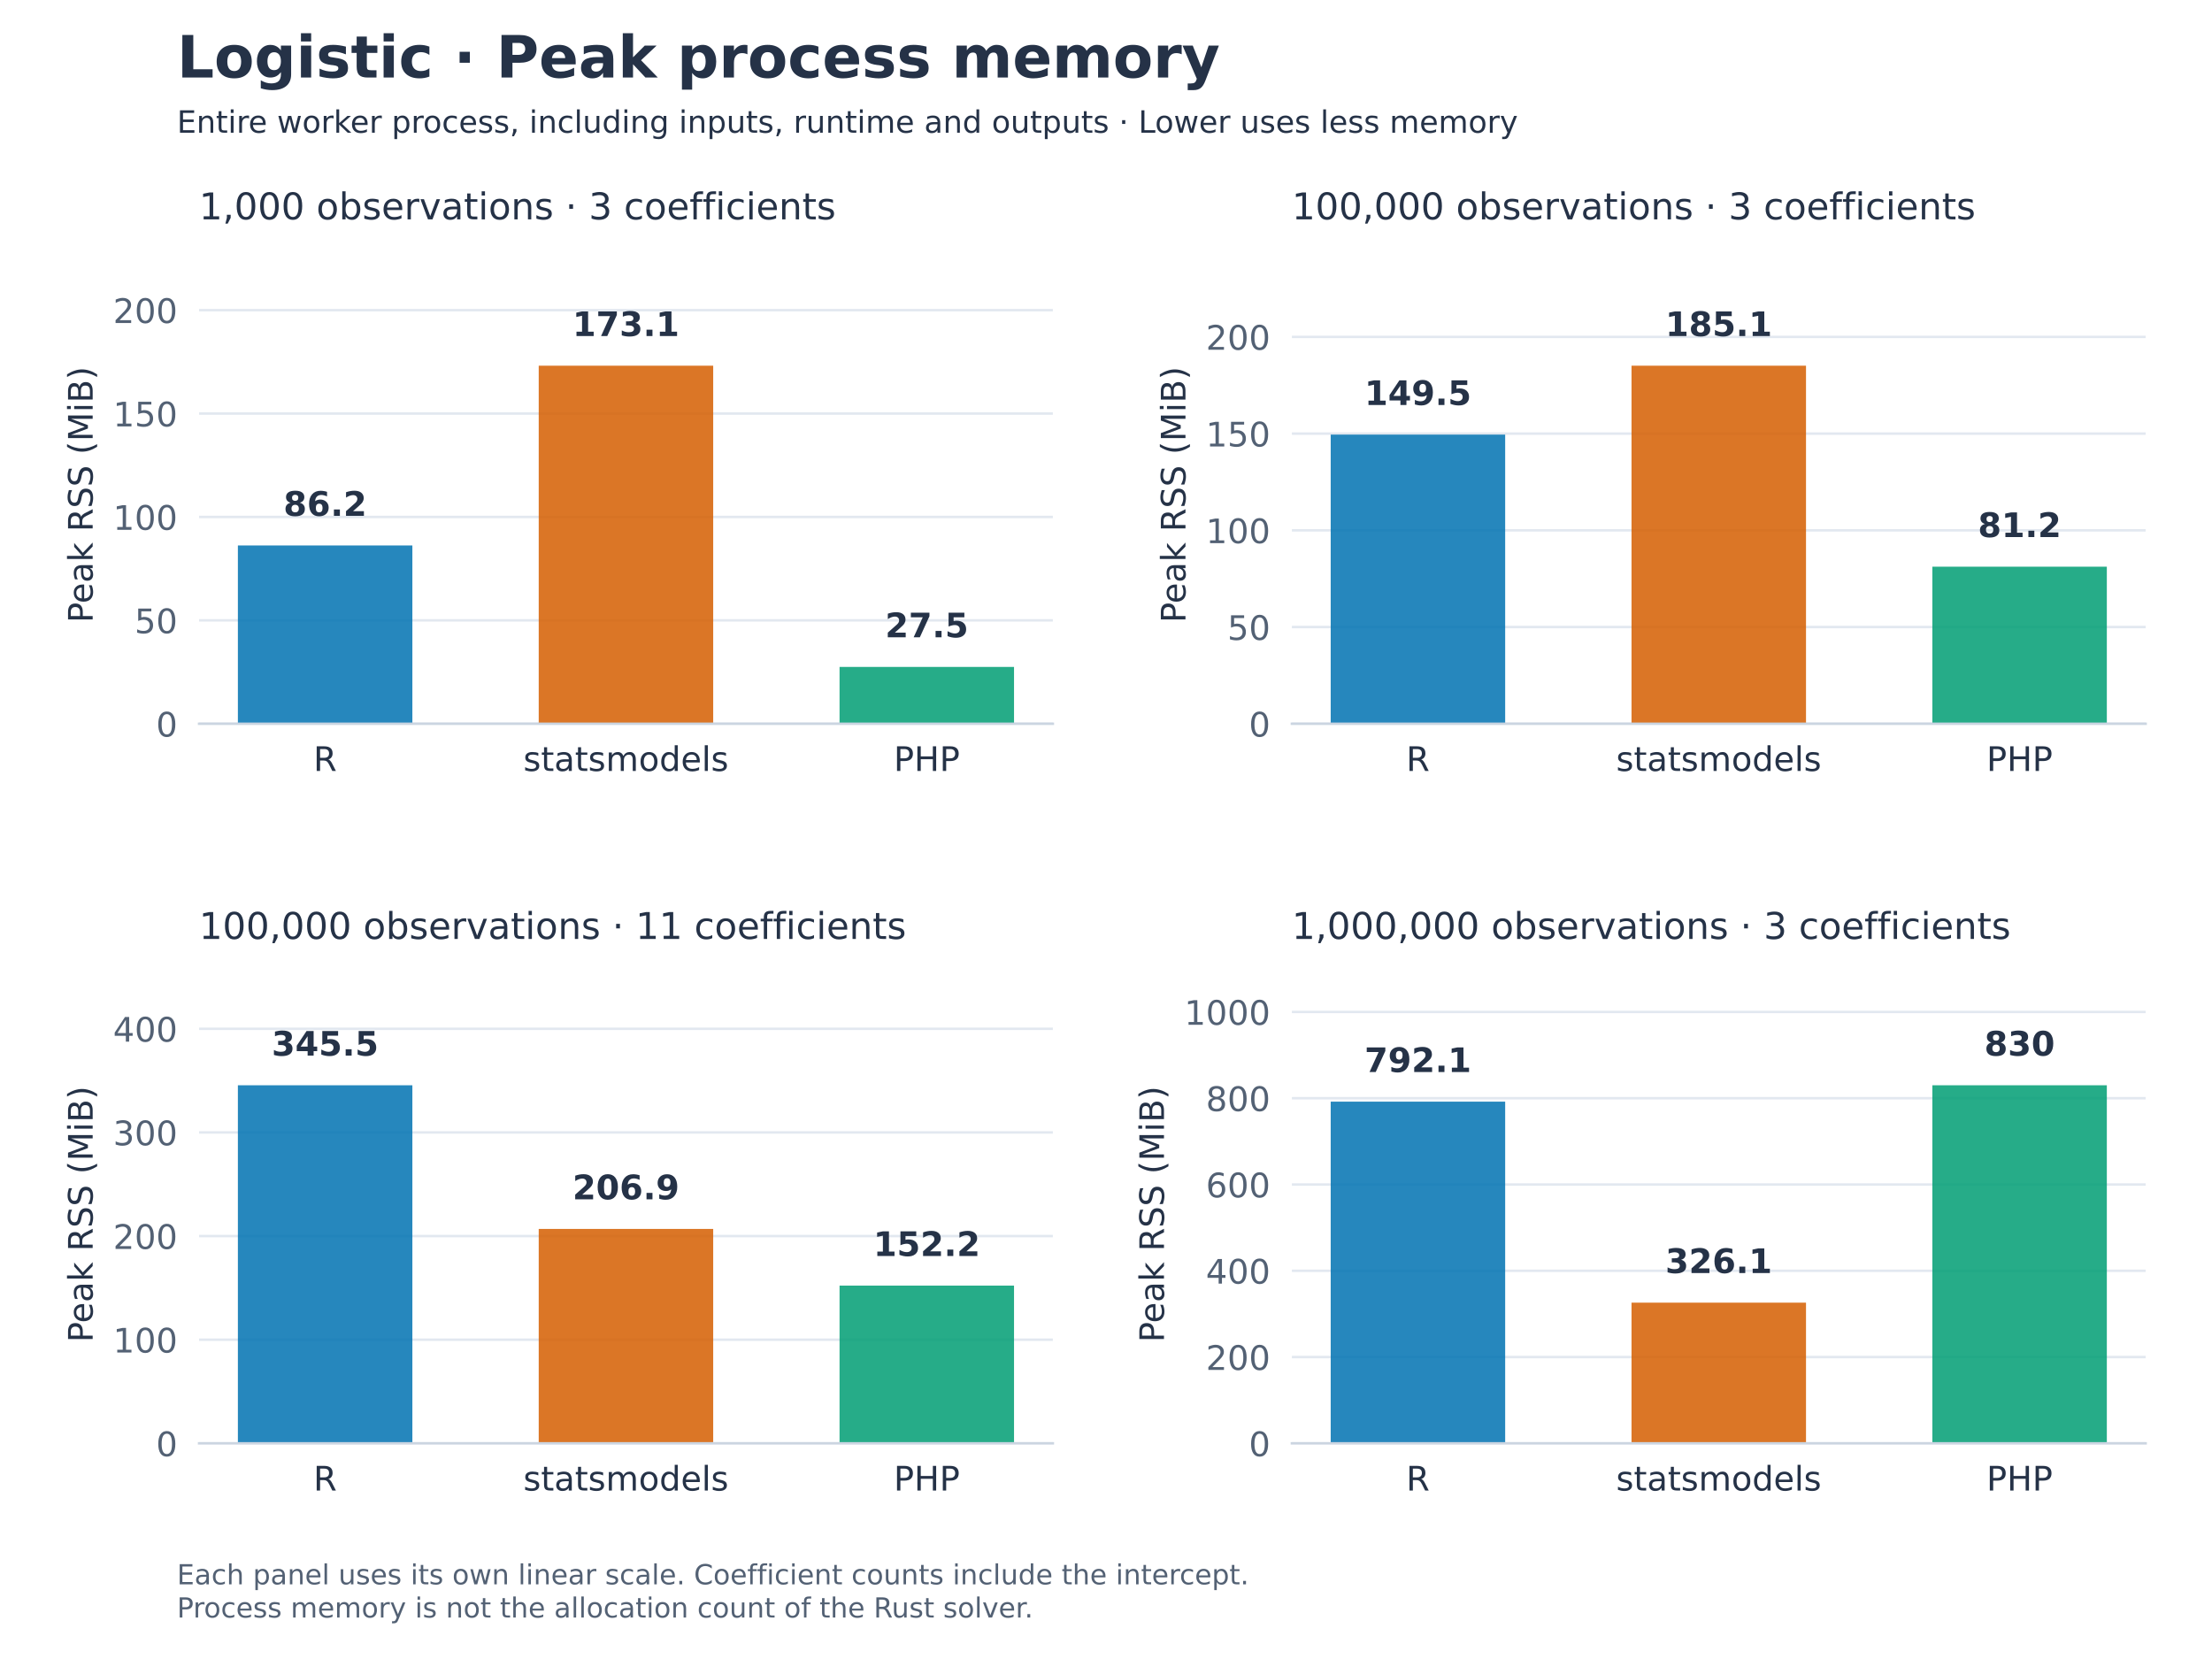
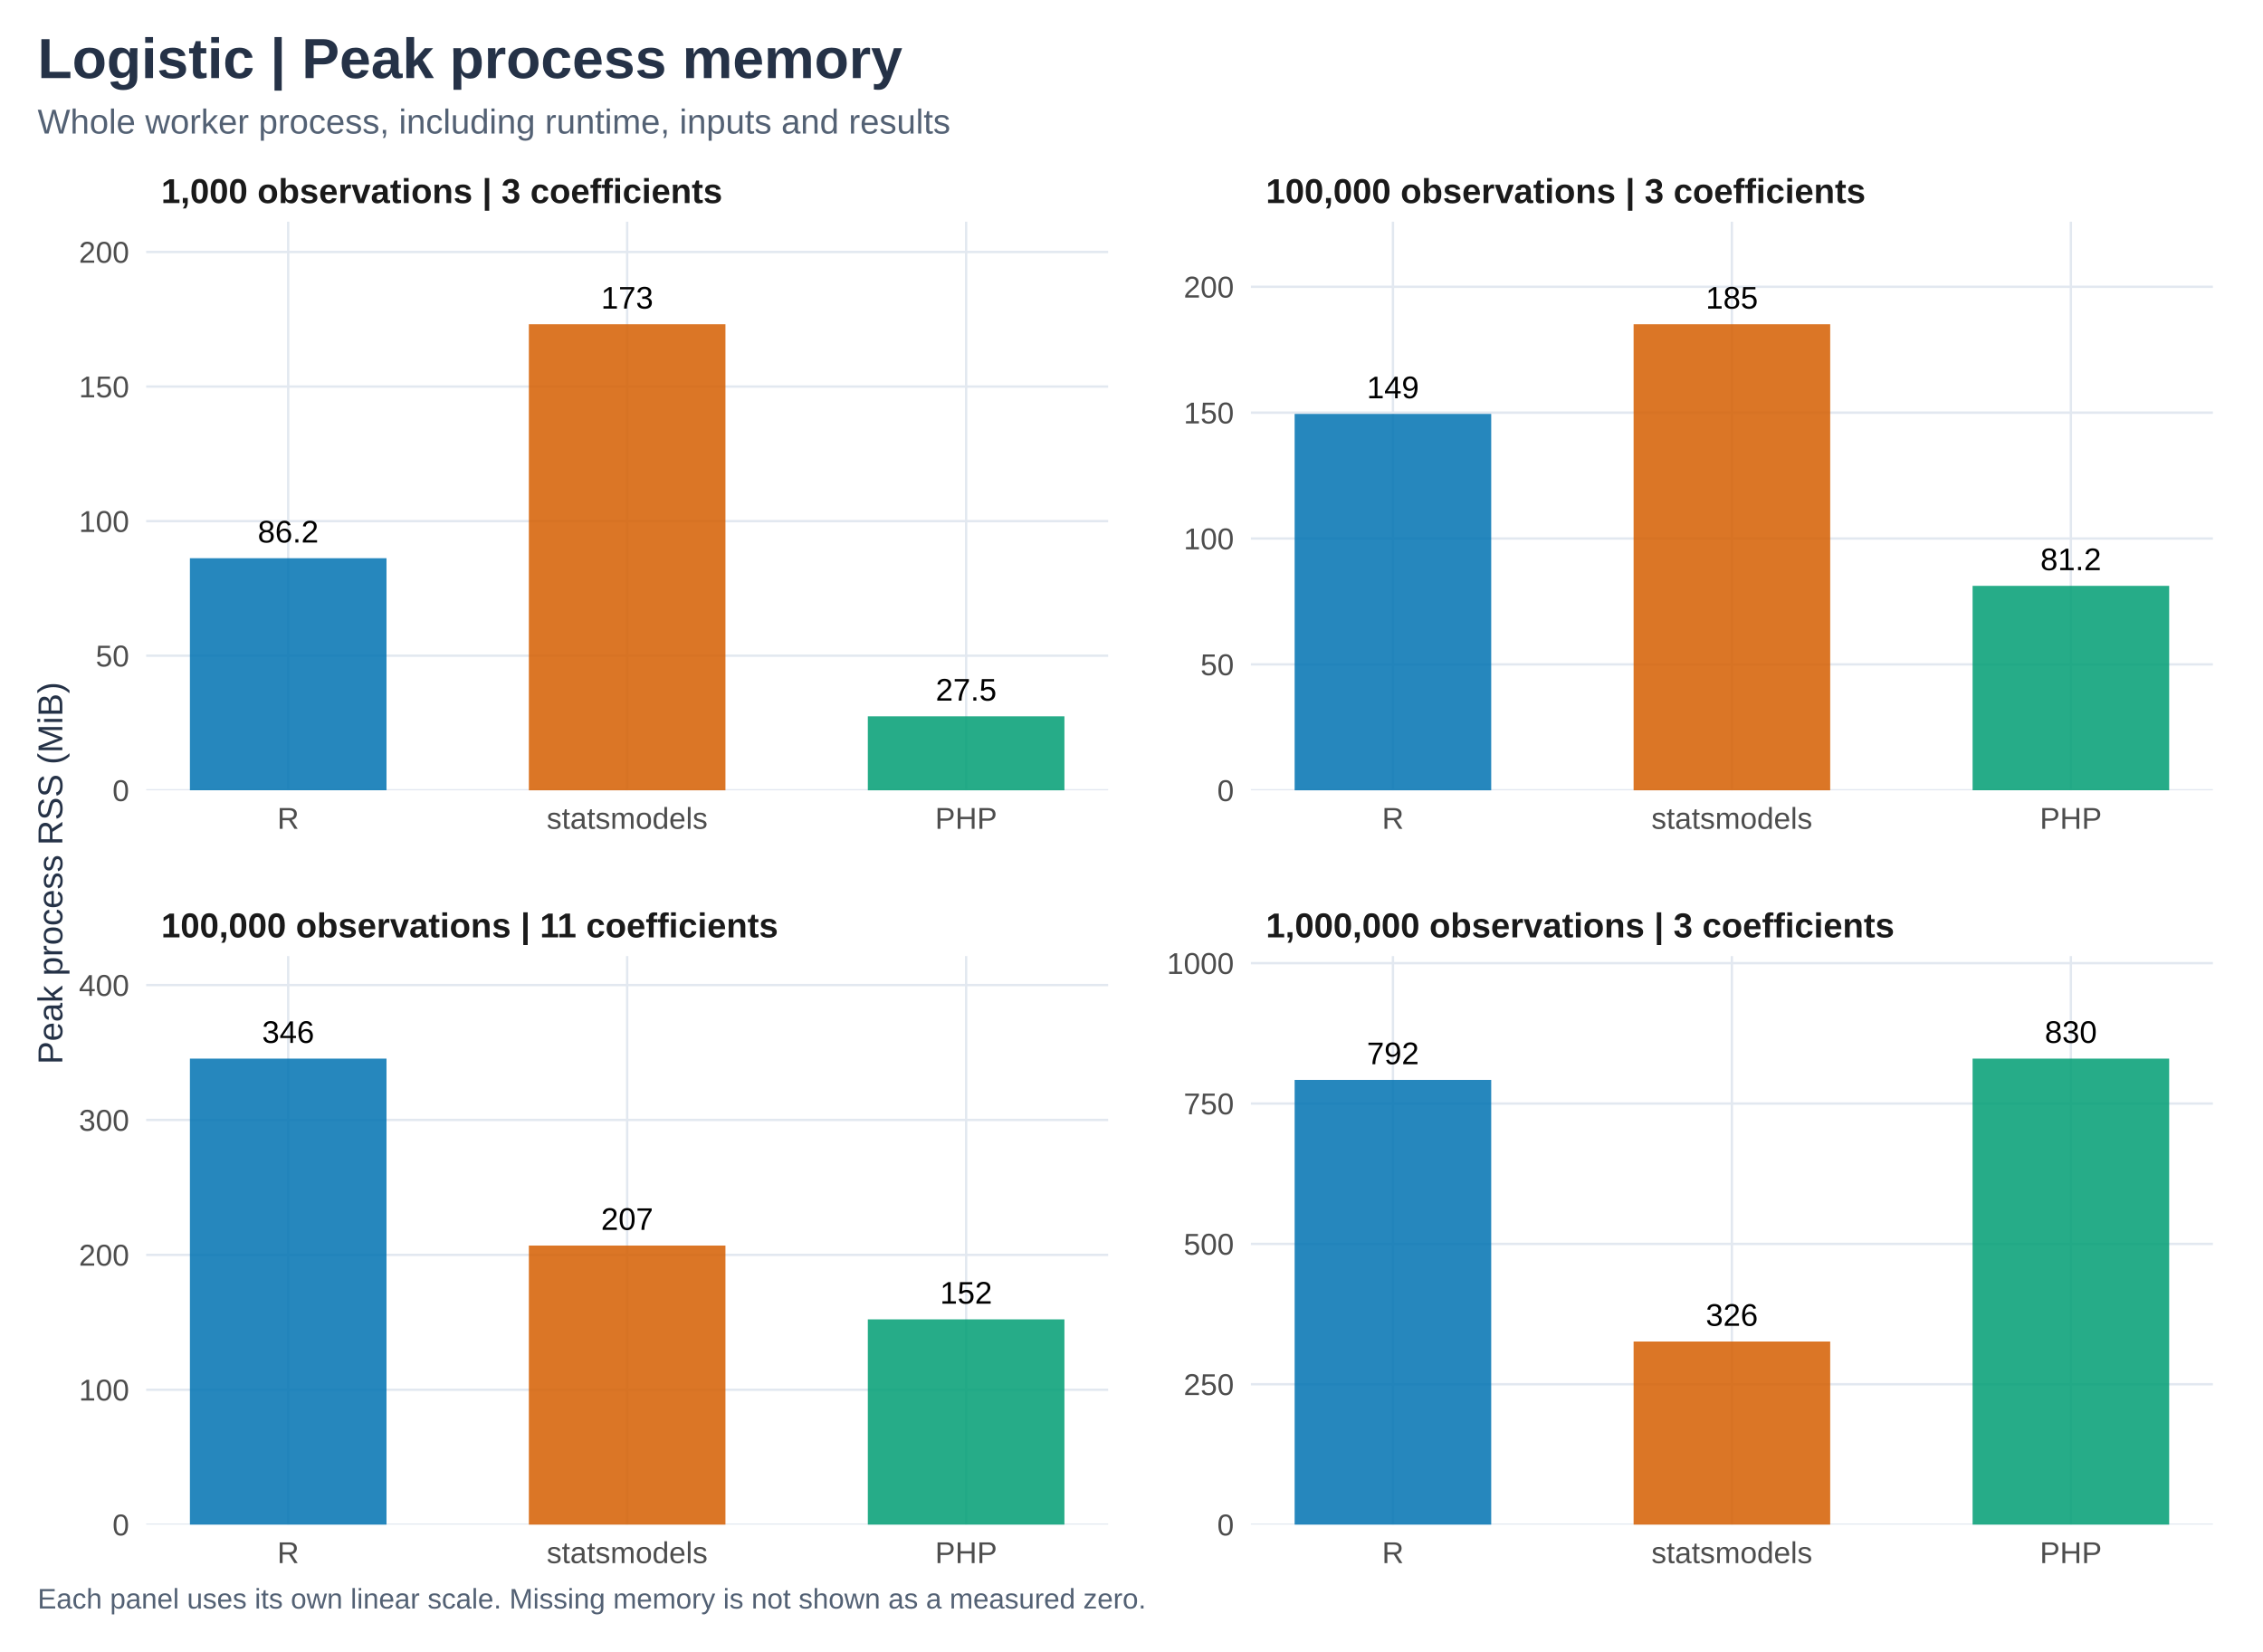
- <svg xmlns="http://www.w3.org/2000/svg" width="720pt" height="540pt" viewBox="0 0 720 540" version="1.1">
-   <defs>
-     <style type="text/css">*{stroke-linejoin: round; stroke-linecap: butt}</style>
-   </defs>
-   <g id="figure_1">
-     <g id="patch_1">
-       <path d="M 0 540 L 720 540 L 720 0 L 0 0 z " style="fill: #ffffff" />
+ <svg xmlns="http://www.w3.org/2000/svg" width="720.00pt" height="525.60pt" viewBox="0 0 720.00 525.60">
+   <g class="svglite">
+     <defs>
+       <style type="text/css">
+     .svglite line, .svglite polyline, .svglite polygon, .svglite path, .svglite rect, .svglite circle {
+       fill: none;
+       stroke: #000000;
+       stroke-linecap: round;
+       stroke-linejoin: round;
+       stroke-miterlimit: 10.00;
+     }
+     .svglite text {
+       white-space: pre;
+     }
+     .svglite g.glyphgroup path {
+       fill: inherit;
+       stroke: none;
+     }
+   </style>
+     </defs>
+     <rect width="100%" height="100%" style="stroke: none; fill: #FFFFFF;" />
+     <defs>
+       <clipPath id="cpMC4wMHw3MjAuMDB8MC4wMHw1MjUuNjA=">
+         <rect x="0.00" y="0.00" width="720.00" height="525.60" />
+       </clipPath>
+     </defs>
+     <g clip-path="url(#cpMC4wMHw3MjAuMDB8MC4wMHw1MjUuNjA=)">
+       <rect x="0.00" y="-0" width="720.00" height="525.60" style="stroke-width: 1.16; stroke: none; fill: #FFFFFF;" />
    </g>
-     <g id="axes_1">
-       <g id="patch_2">
-         <path d="M 64.8 235.583 L 342.695 235.583 L 342.695 86.4 L 64.8 86.4 z " style="fill: #ffffff" />
-       </g>
-       <g id="matplotlib.axis_1">
-         <g id="xtick_1">
-           <g id="line2d_1" />
-           <g id="text_1">
-             <text style="font-size: 11px; font-family: 'DejaVu Sans'; text-anchor: middle; fill: #253247" x="105.828" y="250.94" transform="rotate(-0 105.8282 250.9403)">R</text>
-           </g>
-         </g>
-         <g id="xtick_2">
-           <g id="line2d_2" />
-           <g id="text_2">
-             <text style="font-size: 11px; font-family: 'DejaVu Sans'; text-anchor: middle; fill: #253247" x="203.747" y="250.941" transform="rotate(-0 203.7474 250.9412)">statsmodels</text>
-           </g>
-         </g>
-         <g id="xtick_3">
-           <g id="line2d_3" />
-           <g id="text_3">
-             <text style="font-size: 11px; font-family: 'DejaVu Sans'; text-anchor: middle; fill: #253247" x="301.667" y="250.94" transform="rotate(-0 301.6666 250.9403)">PHP</text>
-           </g>
-         </g>
-       </g>
-       <g id="matplotlib.axis_2">
-         <g id="ytick_1">
-           <g id="line2d_4">
-             <path d="M 64.8 235.583 L 342.695 235.583 " clip-path="url(#pa583682f17)" style="fill: none; stroke: #e2e8f0; stroke-width: 0.8; stroke-linecap: square" />
-           </g>
-           <g id="line2d_5" />
-           <g id="text_4">
-             <text style="font-size: 11px; font-family: 'DejaVu Sans'; text-anchor: end; fill: #536174" x="57.8" y="239.762" transform="rotate(-0 57.8 239.7616)">0</text>
-           </g>
-         </g>
-         <g id="ytick_2">
-           <g id="line2d_6">
-             <path d="M 64.8 201.926 L 342.695 201.926 " clip-path="url(#pa583682f17)" style="fill: none; stroke: #e2e8f0; stroke-width: 0.8; stroke-linecap: square" />
-           </g>
-           <g id="line2d_7" />
-           <g id="text_5">
-             <text style="font-size: 11px; font-family: 'DejaVu Sans'; text-anchor: end; fill: #536174" x="57.8" y="206.104" transform="rotate(-0 57.8 206.1042)">50</text>
-           </g>
-         </g>
-         <g id="ytick_3">
-           <g id="line2d_8">
-             <path d="M 64.8 168.268 L 342.695 168.268 " clip-path="url(#pa583682f17)" style="fill: none; stroke: #e2e8f0; stroke-width: 0.8; stroke-linecap: square" />
-           </g>
-           <g id="line2d_9" />
-           <g id="text_6">
-             <text style="font-size: 11px; font-family: 'DejaVu Sans'; text-anchor: end; fill: #536174" x="57.8" y="172.447" transform="rotate(-0 57.8 172.4469)">100</text>
-           </g>
-         </g>
-         <g id="ytick_4">
-           <g id="line2d_10">
-             <path d="M 64.8 134.611 L 342.695 134.611 " clip-path="url(#pa583682f17)" style="fill: none; stroke: #e2e8f0; stroke-width: 0.8; stroke-linecap: square" />
-           </g>
-           <g id="line2d_11" />
-           <g id="text_7">
-             <text style="font-size: 11px; font-family: 'DejaVu Sans'; text-anchor: end; fill: #536174" x="57.8" y="138.79" transform="rotate(-0 57.8 138.7895)">150</text>
-           </g>
-         </g>
-         <g id="ytick_5">
-           <g id="line2d_12">
-             <path d="M 64.8 100.953 L 342.695 100.953 " clip-path="url(#pa583682f17)" style="fill: none; stroke: #e2e8f0; stroke-width: 0.8; stroke-linecap: square" />
-           </g>
-           <g id="line2d_13" />
-           <g id="text_8">
-             <text style="font-size: 11px; font-family: 'DejaVu Sans'; text-anchor: end; fill: #536174" x="57.8" y="105.132" transform="rotate(-0 57.8 105.1322)">200</text>
-           </g>
-         </g>
-         <g id="text_9">
-           <text style="font-size: 11px; font-family: 'DejaVu Sans'; text-anchor: middle; fill: #253247" x="30.161" y="160.991" transform="rotate(-90 30.16117 160.9914)">Peak RSS (MiB)</text>
-         </g>
-       </g>
-       <g id="patch_3">
-         <path d="M 77.432 235.583 L 134.225 235.583 L 134.225 177.545 L 77.432 177.545 z " clip-path="url(#pa583682f17)" style="fill: #0072b2; opacity: 0.85" />
-       </g>
-       <g id="patch_4">
-         <path d="M 175.351 235.583 L 232.144 235.583 L 232.144 119.034 L 175.351 119.034 z " clip-path="url(#pa583682f17)" style="fill: #d55e00; opacity: 0.85" />
-       </g>
-       <g id="patch_5">
-         <path d="M 273.27 235.583 L 330.063 235.583 L 330.063 217.082 L 273.27 217.082 z " clip-path="url(#pa583682f17)" style="fill: #009e73; opacity: 0.85" />
-       </g>
-       <g id="patch_6">
-         <path d="M 64.8 235.583 L 342.695 235.583 " style="fill: none; stroke: #cbd5e1; stroke-width: 0.8; stroke-linejoin: miter; stroke-linecap: square" />
-       </g>
-       <g id="text_10">
-         <text style="font-weight: 700; font-size: 11px; font-family: 'DejaVu Sans'; text-anchor: middle; fill: #253247" x="105.828" y="167.902" transform="rotate(-0 105.8282 167.9024)">86.2</text>
-       </g>
-       <g id="text_11">
-         <text style="font-weight: 700; font-size: 11px; font-family: 'DejaVu Sans'; text-anchor: middle; fill: #253247" x="203.747" y="109.391" transform="rotate(-0 203.7474 109.3912)">173.1</text>
-       </g>
-       <g id="text_12">
-         <text style="font-weight: 700; font-size: 11px; font-family: 'DejaVu Sans'; text-anchor: middle; fill: #253247" x="301.667" y="207.439" transform="rotate(-0 301.6666 207.4393)">27.5</text>
-       </g>
-       <g id="text_13">
-         <text style="font-size: 12px; font-family: 'DejaVu Sans'; text-anchor: start; fill: #253247" x="64.8" y="71.4" transform="rotate(-0 64.8 71.4)">1,000 observations · 3 coefficients</text>
-       </g>
+     <defs>
+       <clipPath id="cpNDYuNTB8MzUyLjU4fDcwLjU1fDI1MS40NA==">
+         <rect x="46.50" y="70.55" width="306.07" height="180.89" />
+       </clipPath>
+     </defs>
+     <g clip-path="url(#cpNDYuNTB8MzUyLjU4fDcwLjU1fDI1MS40NA==)">
+       <polyline points="46.50,251.44 352.58,251.44 " style="stroke-width: 0.75; stroke: #E2E8F0; stroke-linecap: butt;" />
+       <polyline points="46.50,208.62 352.58,208.62 " style="stroke-width: 0.75; stroke: #E2E8F0; stroke-linecap: butt;" />
+       <polyline points="46.50,165.80 352.58,165.80 " style="stroke-width: 0.75; stroke: #E2E8F0; stroke-linecap: butt;" />
+       <polyline points="46.50,122.98 352.58,122.98 " style="stroke-width: 0.75; stroke: #E2E8F0; stroke-linecap: butt;" />
+       <polyline points="46.50,80.17 352.58,80.17 " style="stroke-width: 0.75; stroke: #E2E8F0; stroke-linecap: butt;" />
+       <polyline points="91.69,251.44 91.69,70.55 " style="stroke-width: 0.75; stroke: #E2E8F0; stroke-linecap: butt;" />
+       <polyline points="199.54,251.44 199.54,70.55 " style="stroke-width: 0.75; stroke: #E2E8F0; stroke-linecap: butt;" />
+       <polyline points="307.39,251.44 307.39,70.55 " style="stroke-width: 0.75; stroke: #E2E8F0; stroke-linecap: butt;" />
+       <rect x="60.42" y="177.60" width="62.55" height="73.83" style="stroke-width: 1.16; stroke: none; stroke-linecap: butt; stroke-linejoin: miter; fill: #0072B2; fill-opacity: 0.85;" />
+       <rect x="168.26" y="103.17" width="62.55" height="148.27" style="stroke-width: 1.16; stroke: none; stroke-linecap: butt; stroke-linejoin: miter; fill: #D55E00; fill-opacity: 0.85;" />
+       <rect x="276.11" y="227.90" width="62.55" height="23.54" style="stroke-width: 1.16; stroke: none; stroke-linecap: butt; stroke-linejoin: miter; fill: #009E73; fill-opacity: 0.85;" />
+       <text x="91.69" y="172.61" text-anchor="middle" style="font-size: 9.96px; font-family: &quot;Arial&quot;;" textLength="19.36px" lengthAdjust="spacingAndGlyphs">86.2</text>
+       <text x="199.54" y="98.18" text-anchor="middle" style="font-size: 9.96px; font-family: &quot;Arial&quot;;" textLength="16.59px" lengthAdjust="spacingAndGlyphs">173</text>
+       <text x="307.39" y="222.91" text-anchor="middle" style="font-size: 9.96px; font-family: &quot;Arial&quot;;" textLength="19.36px" lengthAdjust="spacingAndGlyphs">27.5</text>
    </g>
-     <g id="axes_2">
-       <g id="patch_7">
-         <path d="M 420.505 235.583 L 698.4 235.583 L 698.4 86.4 L 420.505 86.4 z " style="fill: #ffffff" />
-       </g>
-       <g id="matplotlib.axis_3">
-         <g id="xtick_4">
-           <g id="line2d_14" />
-           <g id="text_14">
-             <text style="font-size: 11px; font-family: 'DejaVu Sans'; text-anchor: middle; fill: #253247" x="461.533" y="250.94" transform="rotate(-0 461.5334 250.9403)">R</text>
-           </g>
-         </g>
-         <g id="xtick_5">
-           <g id="line2d_15" />
-           <g id="text_15">
-             <text style="font-size: 11px; font-family: 'DejaVu Sans'; text-anchor: middle; fill: #253247" x="559.453" y="250.941" transform="rotate(-0 559.4526 250.9412)">statsmodels</text>
-           </g>
-         </g>
-         <g id="xtick_6">
-           <g id="line2d_16" />
-           <g id="text_16">
-             <text style="font-size: 11px; font-family: 'DejaVu Sans'; text-anchor: middle; fill: #253247" x="657.372" y="250.94" transform="rotate(-0 657.3718 250.9403)">PHP</text>
-           </g>
-         </g>
-       </g>
-       <g id="matplotlib.axis_4">
-         <g id="ytick_6">
-           <g id="line2d_17">
-             <path d="M 420.505 235.583 L 698.4 235.583 " clip-path="url(#p4f9797489d)" style="fill: none; stroke: #e2e8f0; stroke-width: 0.8; stroke-linecap: square" />
-           </g>
-           <g id="line2d_18" />
-           <g id="text_17">
-             <text style="font-size: 11px; font-family: 'DejaVu Sans'; text-anchor: end; fill: #536174" x="413.505" y="239.762" transform="rotate(-0 413.5053 239.7616)">0</text>
-           </g>
-         </g>
-         <g id="ytick_7">
-           <g id="line2d_19">
-             <path d="M 420.505 204.102 L 698.4 204.102 " clip-path="url(#p4f9797489d)" style="fill: none; stroke: #e2e8f0; stroke-width: 0.8; stroke-linecap: square" />
-           </g>
-           <g id="line2d_20" />
-           <g id="text_18">
-             <text style="font-size: 11px; font-family: 'DejaVu Sans'; text-anchor: end; fill: #536174" x="413.505" y="208.28" transform="rotate(-0 413.5053 208.2804)">50</text>
-           </g>
-         </g>
-         <g id="ytick_8">
-           <g id="line2d_21">
-             <path d="M 420.505 172.621 L 698.4 172.621 " clip-path="url(#p4f9797489d)" style="fill: none; stroke: #e2e8f0; stroke-width: 0.8; stroke-linecap: square" />
-           </g>
-           <g id="line2d_22" />
-           <g id="text_19">
-             <text style="font-size: 11px; font-family: 'DejaVu Sans'; text-anchor: end; fill: #536174" x="413.505" y="176.799" transform="rotate(-0 413.5053 176.7993)">100</text>
-           </g>
-         </g>
-         <g id="ytick_9">
-           <g id="line2d_23">
-             <path d="M 420.505 141.139 L 698.4 141.139 " clip-path="url(#p4f9797489d)" style="fill: none; stroke: #e2e8f0; stroke-width: 0.8; stroke-linecap: square" />
-           </g>
-           <g id="line2d_24" />
-           <g id="text_20">
-             <text style="font-size: 11px; font-family: 'DejaVu Sans'; text-anchor: end; fill: #536174" x="413.505" y="145.318" transform="rotate(-0 413.5053 145.3181)">150</text>
-           </g>
-         </g>
-         <g id="ytick_10">
-           <g id="line2d_25">
-             <path d="M 420.505 109.658 L 698.4 109.658 " clip-path="url(#p4f9797489d)" style="fill: none; stroke: #e2e8f0; stroke-width: 0.8; stroke-linecap: square" />
-           </g>
-           <g id="line2d_26" />
-           <g id="text_21">
-             <text style="font-size: 11px; font-family: 'DejaVu Sans'; text-anchor: end; fill: #536174" x="413.505" y="113.837" transform="rotate(-0 413.5053 113.837)">200</text>
-           </g>
-         </g>
-         <g id="text_22">
-           <text style="font-size: 11px; font-family: 'DejaVu Sans'; text-anchor: middle; fill: #253247" x="385.866" y="160.991" transform="rotate(-90 385.8664 160.9914)">Peak RSS (MiB)</text>
-         </g>
-       </g>
-       <g id="patch_8">
-         <path d="M 433.137 235.583 L 489.93 235.583 L 489.93 141.464 L 433.137 141.464 z " clip-path="url(#p4f9797489d)" style="fill: #0072b2; opacity: 0.85" />
-       </g>
-       <g id="patch_9">
-         <path d="M 531.056 235.583 L 587.849 235.583 L 587.849 119.034 L 531.056 119.034 z " clip-path="url(#p4f9797489d)" style="fill: #d55e00; opacity: 0.85" />
-       </g>
-       <g id="patch_10">
-         <path d="M 628.975 235.583 L 685.768 235.583 L 685.768 184.456 L 628.975 184.456 z " clip-path="url(#p4f9797489d)" style="fill: #009e73; opacity: 0.85" />
-       </g>
-       <g id="patch_11">
-         <path d="M 420.505 235.583 L 698.4 235.583 " style="fill: none; stroke: #cbd5e1; stroke-width: 0.8; stroke-linejoin: miter; stroke-linecap: square" />
-       </g>
-       <g id="text_23">
-         <text style="font-weight: 700; font-size: 11px; font-family: 'DejaVu Sans'; text-anchor: middle; fill: #253247" x="461.533" y="131.821" transform="rotate(-0 461.5334 131.8215)">149.5</text>
-       </g>
-       <g id="text_24">
-         <text style="font-weight: 700; font-size: 11px; font-family: 'DejaVu Sans'; text-anchor: middle; fill: #253247" x="559.453" y="109.391" transform="rotate(-0 559.4526 109.3912)">185.1</text>
-       </g>
-       <g id="text_25">
-         <text style="font-weight: 700; font-size: 11px; font-family: 'DejaVu Sans'; text-anchor: middle; fill: #253247" x="657.372" y="174.813" transform="rotate(-0 657.3718 174.8129)">81.2</text>
-       </g>
-       <g id="text_26">
-         <text style="font-size: 12px; font-family: 'DejaVu Sans'; text-anchor: start; fill: #253247" x="420.505" y="71.4" transform="rotate(-0 420.5053 71.4)">100,000 observations · 3 coefficients</text>
-       </g>
+     <g clip-path="url(#cpMC4wMHw3MjAuMDB8MC4wMHw1MjUuNjA=)">
+ </g>
+     <defs>
+       <clipPath id="cpNDYuNTB8MzUyLjU4fDMwNC4xOHw0ODUuMDc=">
+         <rect x="46.50" y="304.18" width="306.07" height="180.89" />
+       </clipPath>
+     </defs>
+     <g clip-path="url(#cpNDYuNTB8MzUyLjU4fDMwNC4xOHw0ODUuMDc=)">
+       <polyline points="46.50,485.07 352.58,485.07 " style="stroke-width: 0.75; stroke: #E2E8F0; stroke-linecap: butt;" />
+       <polyline points="46.50,442.16 352.58,442.16 " style="stroke-width: 0.75; stroke: #E2E8F0; stroke-linecap: butt;" />
+       <polyline points="46.50,399.25 352.58,399.25 " style="stroke-width: 0.75; stroke: #E2E8F0; stroke-linecap: butt;" />
+       <polyline points="46.50,356.33 352.58,356.33 " style="stroke-width: 0.75; stroke: #E2E8F0; stroke-linecap: butt;" />
+       <polyline points="46.50,313.42 352.58,313.42 " style="stroke-width: 0.75; stroke: #E2E8F0; stroke-linecap: butt;" />
+       <polyline points="91.69,485.07 91.69,304.18 " style="stroke-width: 0.75; stroke: #E2E8F0; stroke-linecap: butt;" />
+       <polyline points="199.54,485.07 199.54,304.18 " style="stroke-width: 0.75; stroke: #E2E8F0; stroke-linecap: butt;" />
+       <polyline points="307.39,485.07 307.39,304.18 " style="stroke-width: 0.75; stroke: #E2E8F0; stroke-linecap: butt;" />
+       <rect x="60.42" y="336.80" width="62.55" height="148.27" style="stroke-width: 1.16; stroke: none; stroke-linecap: butt; stroke-linejoin: miter; fill: #0072B2; fill-opacity: 0.85;" />
+       <rect x="168.26" y="396.29" width="62.55" height="88.78" style="stroke-width: 1.16; stroke: none; stroke-linecap: butt; stroke-linejoin: miter; fill: #D55E00; fill-opacity: 0.85;" />
+       <rect x="276.11" y="419.76" width="62.55" height="65.31" style="stroke-width: 1.16; stroke: none; stroke-linecap: butt; stroke-linejoin: miter; fill: #009E73; fill-opacity: 0.85;" />
+       <text x="91.69" y="331.81" text-anchor="middle" style="font-size: 9.96px; font-family: &quot;Arial&quot;;" textLength="16.59px" lengthAdjust="spacingAndGlyphs">346</text>
+       <text x="199.54" y="391.30" text-anchor="middle" style="font-size: 9.96px; font-family: &quot;Arial&quot;;" textLength="16.59px" lengthAdjust="spacingAndGlyphs">207</text>
+       <text x="307.39" y="414.77" text-anchor="middle" style="font-size: 9.96px; font-family: &quot;Arial&quot;;" textLength="16.59px" lengthAdjust="spacingAndGlyphs">152</text>
    </g>
-     <g id="axes_3">
-       <g id="patch_12">
-         <path d="M 64.8 469.8 L 342.695 469.8 L 342.695 320.617 L 64.8 320.617 z " style="fill: #ffffff" />
-       </g>
-       <g id="matplotlib.axis_5">
-         <g id="xtick_7">
-           <g id="line2d_27" />
-           <g id="text_27">
-             <text style="font-size: 11px; font-family: 'DejaVu Sans'; text-anchor: middle; fill: #253247" x="105.828" y="485.157" transform="rotate(-0 105.8282 485.1574)">R</text>
-           </g>
-         </g>
-         <g id="xtick_8">
-           <g id="line2d_28" />
-           <g id="text_28">
-             <text style="font-size: 11px; font-family: 'DejaVu Sans'; text-anchor: middle; fill: #253247" x="203.747" y="485.158" transform="rotate(-0 203.7474 485.1583)">statsmodels</text>
-           </g>
-         </g>
-         <g id="xtick_9">
-           <g id="line2d_29" />
-           <g id="text_29">
-             <text style="font-size: 11px; font-family: 'DejaVu Sans'; text-anchor: middle; fill: #253247" x="301.667" y="485.157" transform="rotate(-0 301.6666 485.1574)">PHP</text>
-           </g>
-         </g>
-       </g>
-       <g id="matplotlib.axis_6">
-         <g id="ytick_11">
-           <g id="line2d_30">
-             <path d="M 64.8 469.8 L 342.695 469.8 " clip-path="url(#p344199a5e0)" style="fill: none; stroke: #e2e8f0; stroke-width: 0.8; stroke-linecap: square" />
-           </g>
-           <g id="line2d_31" />
-           <g id="text_30">
-             <text style="font-size: 11px; font-family: 'DejaVu Sans'; text-anchor: end; fill: #536174" x="57.8" y="473.979" transform="rotate(-0 57.8 473.9787)">0</text>
-           </g>
-         </g>
-         <g id="ytick_12">
-           <g id="line2d_32">
-             <path d="M 64.8 436.068 L 342.695 436.068 " clip-path="url(#p344199a5e0)" style="fill: none; stroke: #e2e8f0; stroke-width: 0.8; stroke-linecap: square" />
-           </g>
-           <g id="line2d_33" />
-           <g id="text_31">
-             <text style="font-size: 11px; font-family: 'DejaVu Sans'; text-anchor: end; fill: #536174" x="57.8" y="440.247" transform="rotate(-0 57.8 440.2468)">100</text>
-           </g>
-         </g>
-         <g id="ytick_13">
-           <g id="line2d_34">
-             <path d="M 64.8 402.336 L 342.695 402.336 " clip-path="url(#p344199a5e0)" style="fill: none; stroke: #e2e8f0; stroke-width: 0.8; stroke-linecap: square" />
-           </g>
-           <g id="line2d_35" />
-           <g id="text_32">
-             <text style="font-size: 11px; font-family: 'DejaVu Sans'; text-anchor: end; fill: #536174" x="57.8" y="406.515" transform="rotate(-0 57.8 406.5148)">200</text>
-           </g>
-         </g>
-         <g id="ytick_14">
-           <g id="line2d_36">
-             <path d="M 64.8 368.604 L 342.695 368.604 " clip-path="url(#p344199a5e0)" style="fill: none; stroke: #e2e8f0; stroke-width: 0.8; stroke-linecap: square" />
-           </g>
-           <g id="line2d_37" />
-           <g id="text_33">
-             <text style="font-size: 11px; font-family: 'DejaVu Sans'; text-anchor: end; fill: #536174" x="57.8" y="372.783" transform="rotate(-0 57.8 372.7829)">300</text>
-           </g>
-         </g>
-         <g id="ytick_15">
-           <g id="line2d_38">
-             <path d="M 64.8 334.872 L 342.695 334.872 " clip-path="url(#p344199a5e0)" style="fill: none; stroke: #e2e8f0; stroke-width: 0.8; stroke-linecap: square" />
-           </g>
-           <g id="line2d_39" />
-           <g id="text_34">
-             <text style="font-size: 11px; font-family: 'DejaVu Sans'; text-anchor: end; fill: #536174" x="57.8" y="339.051" transform="rotate(-0 57.8 339.051)">400</text>
-           </g>
-         </g>
-         <g id="text_35">
-           <text style="font-size: 11px; font-family: 'DejaVu Sans'; text-anchor: middle; fill: #253247" x="30.161" y="395.209" transform="rotate(-90 30.16117 395.2086)">Peak RSS (MiB)</text>
-         </g>
-       </g>
-       <g id="patch_13">
-         <path d="M 77.432 469.8 L 134.225 469.8 L 134.225 353.251 L 77.432 353.251 z " clip-path="url(#p344199a5e0)" style="fill: #0072b2; opacity: 0.85" />
-       </g>
-       <g id="patch_14">
-         <path d="M 175.351 469.8 L 232.144 469.8 L 232.144 400.012 L 175.351 400.012 z " clip-path="url(#p344199a5e0)" style="fill: #d55e00; opacity: 0.85" />
-       </g>
-       <g id="patch_15">
-         <path d="M 273.27 469.8 L 330.063 469.8 L 330.063 418.459 L 273.27 418.459 z " clip-path="url(#p344199a5e0)" style="fill: #009e73; opacity: 0.85" />
-       </g>
-       <g id="patch_16">
-         <path d="M 64.8 469.8 L 342.695 469.8 " style="fill: none; stroke: #cbd5e1; stroke-width: 0.8; stroke-linejoin: miter; stroke-linecap: square" />
-       </g>
-       <g id="text_36">
-         <text style="font-weight: 700; font-size: 11px; font-family: 'DejaVu Sans'; text-anchor: middle; fill: #253247" x="105.828" y="343.608" transform="rotate(-0 105.8282 343.6083)">345.5</text>
-       </g>
-       <g id="text_37">
-         <text style="font-weight: 700; font-size: 11px; font-family: 'DejaVu Sans'; text-anchor: middle; fill: #253247" x="203.747" y="390.369" transform="rotate(-0 203.7474 390.3692)">206.9</text>
-       </g>
-       <g id="text_38">
-         <text style="font-weight: 700; font-size: 11px; font-family: 'DejaVu Sans'; text-anchor: middle; fill: #253247" x="301.667" y="408.816" transform="rotate(-0 301.6666 408.8164)">152.2</text>
-       </g>
-       <g id="text_39">
-         <text style="font-size: 12px; font-family: 'DejaVu Sans'; text-anchor: start; fill: #253247" x="64.8" y="305.617" transform="rotate(-0 64.8 305.6171)">100,000 observations · 11 coefficients</text>
-       </g>
+     <g clip-path="url(#cpMC4wMHw3MjAuMDB8MC4wMHw1MjUuNjA=)">
+ </g>
+     <defs>
+       <clipPath id="cpMzk3Ljk5fDcwNC4wNnw3MC41NXwyNTEuNDQ=">
+         <rect x="397.99" y="70.55" width="306.07" height="180.89" />
+       </clipPath>
+     </defs>
+     <g clip-path="url(#cpMzk3Ljk5fDcwNC4wNnw3MC41NXwyNTEuNDQ=)">
+       <polyline points="397.99,251.44 704.06,251.44 " style="stroke-width: 0.75; stroke: #E2E8F0; stroke-linecap: butt;" />
+       <polyline points="397.99,211.39 704.06,211.39 " style="stroke-width: 0.75; stroke: #E2E8F0; stroke-linecap: butt;" />
+       <polyline points="397.99,171.34 704.06,171.34 " style="stroke-width: 0.75; stroke: #E2E8F0; stroke-linecap: butt;" />
+       <polyline points="397.99,131.29 704.06,131.29 " style="stroke-width: 0.75; stroke: #E2E8F0; stroke-linecap: butt;" />
+       <polyline points="397.99,91.24 704.06,91.24 " style="stroke-width: 0.75; stroke: #E2E8F0; stroke-linecap: butt;" />
+       <polyline points="443.18,251.44 443.18,70.55 " style="stroke-width: 0.75; stroke: #E2E8F0; stroke-linecap: butt;" />
+       <polyline points="551.02,251.44 551.02,70.55 " style="stroke-width: 0.75; stroke: #E2E8F0; stroke-linecap: butt;" />
+       <polyline points="658.87,251.44 658.87,70.55 " style="stroke-width: 0.75; stroke: #E2E8F0; stroke-linecap: butt;" />
+       <rect x="411.90" y="131.70" width="62.55" height="119.74" style="stroke-width: 1.16; stroke: none; stroke-linecap: butt; stroke-linejoin: miter; fill: #0072B2; fill-opacity: 0.85;" />
+       <rect x="519.75" y="103.17" width="62.55" height="148.27" style="stroke-width: 1.16; stroke: none; stroke-linecap: butt; stroke-linejoin: miter; fill: #D55E00; fill-opacity: 0.85;" />
+       <rect x="627.60" y="186.39" width="62.55" height="65.04" style="stroke-width: 1.16; stroke: none; stroke-linecap: butt; stroke-linejoin: miter; fill: #009E73; fill-opacity: 0.85;" />
+       <text x="443.18" y="126.71" text-anchor="middle" style="font-size: 9.96px; font-family: &quot;Arial&quot;;" textLength="16.59px" lengthAdjust="spacingAndGlyphs">149</text>
+       <text x="551.02" y="98.18" text-anchor="middle" style="font-size: 9.96px; font-family: &quot;Arial&quot;;" textLength="16.59px" lengthAdjust="spacingAndGlyphs">185</text>
+       <text x="658.87" y="181.41" text-anchor="middle" style="font-size: 9.96px; font-family: &quot;Arial&quot;;" textLength="19.36px" lengthAdjust="spacingAndGlyphs">81.2</text>
    </g>
-     <g id="axes_4">
-       <g id="patch_17">
-         <path d="M 420.505 469.8 L 698.4 469.8 L 698.4 320.617 L 420.505 320.617 z " style="fill: #ffffff" />
-       </g>
-       <g id="matplotlib.axis_7">
-         <g id="xtick_10">
-           <g id="line2d_40" />
-           <g id="text_40">
-             <text style="font-size: 11px; font-family: 'DejaVu Sans'; text-anchor: middle; fill: #253247" x="461.533" y="485.157" transform="rotate(-0 461.5334 485.1574)">R</text>
-           </g>
-         </g>
-         <g id="xtick_11">
-           <g id="line2d_41" />
-           <g id="text_41">
-             <text style="font-size: 11px; font-family: 'DejaVu Sans'; text-anchor: middle; fill: #253247" x="559.453" y="485.158" transform="rotate(-0 559.4526 485.1583)">statsmodels</text>
-           </g>
-         </g>
-         <g id="xtick_12">
-           <g id="line2d_42" />
-           <g id="text_42">
-             <text style="font-size: 11px; font-family: 'DejaVu Sans'; text-anchor: middle; fill: #253247" x="657.372" y="485.157" transform="rotate(-0 657.3718 485.1574)">PHP</text>
-           </g>
-         </g>
-       </g>
-       <g id="matplotlib.axis_8">
-         <g id="ytick_16">
-           <g id="line2d_43">
-             <path d="M 420.505 469.8 L 698.4 469.8 " clip-path="url(#p4e36f73183)" style="fill: none; stroke: #e2e8f0; stroke-width: 0.8; stroke-linecap: square" />
-           </g>
-           <g id="line2d_44" />
-           <g id="text_43">
-             <text style="font-size: 11px; font-family: 'DejaVu Sans'; text-anchor: end; fill: #536174" x="413.505" y="473.979" transform="rotate(-0 413.5053 473.9787)">0</text>
-           </g>
-         </g>
-         <g id="ytick_17">
-           <g id="line2d_45">
-             <path d="M 420.505 441.717 L 698.4 441.717 " clip-path="url(#p4e36f73183)" style="fill: none; stroke: #e2e8f0; stroke-width: 0.8; stroke-linecap: square" />
-           </g>
-           <g id="line2d_46" />
-           <g id="text_44">
-             <text style="font-size: 11px; font-family: 'DejaVu Sans'; text-anchor: end; fill: #536174" x="413.505" y="445.896" transform="rotate(-0 413.5053 445.8956)">200</text>
-           </g>
-         </g>
-         <g id="ytick_18">
-           <g id="line2d_47">
-             <path d="M 420.505 413.634 L 698.4 413.634 " clip-path="url(#p4e36f73183)" style="fill: none; stroke: #e2e8f0; stroke-width: 0.8; stroke-linecap: square" />
-           </g>
-           <g id="line2d_48" />
-           <g id="text_45">
-             <text style="font-size: 11px; font-family: 'DejaVu Sans'; text-anchor: end; fill: #536174" x="413.505" y="417.813" transform="rotate(-0 413.5053 417.8126)">400</text>
-           </g>
-         </g>
-         <g id="ytick_19">
-           <g id="line2d_49">
-             <path d="M 420.505 385.551 L 698.4 385.551 " clip-path="url(#p4e36f73183)" style="fill: none; stroke: #e2e8f0; stroke-width: 0.8; stroke-linecap: square" />
-           </g>
-           <g id="line2d_50" />
-           <g id="text_46">
-             <text style="font-size: 11px; font-family: 'DejaVu Sans'; text-anchor: end; fill: #536174" x="413.505" y="389.73" transform="rotate(-0 413.5053 389.7295)">600</text>
-           </g>
-         </g>
-         <g id="ytick_20">
-           <g id="line2d_51">
-             <path d="M 420.505 357.468 L 698.4 357.468 " clip-path="url(#p4e36f73183)" style="fill: none; stroke: #e2e8f0; stroke-width: 0.8; stroke-linecap: square" />
-           </g>
-           <g id="line2d_52" />
-           <g id="text_47">
-             <text style="font-size: 11px; font-family: 'DejaVu Sans'; text-anchor: end; fill: #536174" x="413.505" y="361.646" transform="rotate(-0 413.5053 361.6464)">800</text>
-           </g>
-         </g>
-         <g id="ytick_21">
-           <g id="line2d_53">
-             <path d="M 420.505 329.385 L 698.4 329.385 " clip-path="url(#p4e36f73183)" style="fill: none; stroke: #e2e8f0; stroke-width: 0.8; stroke-linecap: square" />
-           </g>
-           <g id="line2d_54" />
-           <g id="text_48">
-             <text style="font-size: 11px; font-family: 'DejaVu Sans'; text-anchor: end; fill: #536174" x="413.505" y="333.563" transform="rotate(-0 413.5053 333.5634)">1000</text>
-           </g>
-         </g>
-         <g id="text_49">
-           <text style="font-size: 11px; font-family: 'DejaVu Sans'; text-anchor: middle; fill: #253247" x="378.868" y="395.209" transform="rotate(-90 378.8677 395.2086)">Peak RSS (MiB)</text>
-         </g>
-       </g>
-       <g id="patch_18">
-         <path d="M 433.137 469.8 L 489.93 469.8 L 489.93 358.582 L 433.137 358.582 z " clip-path="url(#p4e36f73183)" style="fill: #0072b2; opacity: 0.85" />
-       </g>
-       <g id="patch_19">
-         <path d="M 531.056 469.8 L 587.849 469.8 L 587.849 424.011 L 531.056 424.011 z " clip-path="url(#p4e36f73183)" style="fill: #d55e00; opacity: 0.85" />
-       </g>
-       <g id="patch_20">
-         <path d="M 628.975 469.8 L 685.768 469.8 L 685.768 353.251 L 628.975 353.251 z " clip-path="url(#p4e36f73183)" style="fill: #009e73; opacity: 0.85" />
-       </g>
-       <g id="patch_21">
-         <path d="M 420.505 469.8 L 698.4 469.8 " style="fill: none; stroke: #cbd5e1; stroke-width: 0.8; stroke-linejoin: miter; stroke-linecap: square" />
-       </g>
-       <g id="text_50">
-         <text style="font-weight: 700; font-size: 11px; font-family: 'DejaVu Sans'; text-anchor: middle; fill: #253247" x="461.533" y="348.94" transform="rotate(-0 461.5334 348.9397)">792.1</text>
-       </g>
-       <g id="text_51">
-         <text style="font-weight: 700; font-size: 11px; font-family: 'DejaVu Sans'; text-anchor: middle; fill: #253247" x="559.453" y="414.369" transform="rotate(-0 559.4526 414.3689)">326.1</text>
-       </g>
-       <g id="text_52">
-         <text style="font-weight: 700; font-size: 11px; font-family: 'DejaVu Sans'; text-anchor: middle; fill: #253247" x="657.372" y="343.608" transform="rotate(-0 657.3718 343.6083)">830</text>
-       </g>
-       <g id="text_53">
-         <text style="font-size: 12px; font-family: 'DejaVu Sans'; text-anchor: start; fill: #253247" x="420.505" y="305.617" transform="rotate(-0 420.5053 305.6171)">1,000,000 observations · 3 coefficients</text>
-       </g>
+     <g clip-path="url(#cpMC4wMHw3MjAuMDB8MC4wMHw1MjUuNjA=)">
+ </g>
+     <defs>
+       <clipPath id="cpMzk3Ljk5fDcwNC4wNnwzMDQuMTh8NDg1LjA3">
+         <rect x="397.99" y="304.18" width="306.07" height="180.89" />
+       </clipPath>
+     </defs>
+     <g clip-path="url(#cpMzk3Ljk5fDcwNC4wNnwzMDQuMTh8NDg1LjA3)">
+       <polyline points="397.99,485.07 704.06,485.07 " style="stroke-width: 0.75; stroke: #E2E8F0; stroke-linecap: butt;" />
+       <polyline points="397.99,440.41 704.06,440.41 " style="stroke-width: 0.75; stroke: #E2E8F0; stroke-linecap: butt;" />
+       <polyline points="397.99,395.76 704.06,395.76 " style="stroke-width: 0.75; stroke: #E2E8F0; stroke-linecap: butt;" />
+       <polyline points="397.99,351.10 704.06,351.10 " style="stroke-width: 0.75; stroke: #E2E8F0; stroke-linecap: butt;" />
+       <polyline points="397.99,306.44 704.06,306.44 " style="stroke-width: 0.75; stroke: #E2E8F0; stroke-linecap: butt;" />
+       <polyline points="443.18,485.07 443.18,304.18 " style="stroke-width: 0.75; stroke: #E2E8F0; stroke-linecap: butt;" />
+       <polyline points="551.02,485.07 551.02,304.18 " style="stroke-width: 0.75; stroke: #E2E8F0; stroke-linecap: butt;" />
+       <polyline points="658.87,485.07 658.87,304.18 " style="stroke-width: 0.75; stroke: #E2E8F0; stroke-linecap: butt;" />
+       <rect x="411.90" y="343.58" width="62.55" height="141.49" style="stroke-width: 1.16; stroke: none; stroke-linecap: butt; stroke-linejoin: miter; fill: #0072B2; fill-opacity: 0.85;" />
+       <rect x="519.75" y="426.82" width="62.55" height="58.25" style="stroke-width: 1.16; stroke: none; stroke-linecap: butt; stroke-linejoin: miter; fill: #D55E00; fill-opacity: 0.85;" />
+       <rect x="627.60" y="336.80" width="62.55" height="148.27" style="stroke-width: 1.16; stroke: none; stroke-linecap: butt; stroke-linejoin: miter; fill: #009E73; fill-opacity: 0.85;" />
+       <text x="443.18" y="338.59" text-anchor="middle" style="font-size: 9.96px; font-family: &quot;Arial&quot;;" textLength="16.59px" lengthAdjust="spacingAndGlyphs">792</text>
+       <text x="551.02" y="421.83" text-anchor="middle" style="font-size: 9.96px; font-family: &quot;Arial&quot;;" textLength="16.59px" lengthAdjust="spacingAndGlyphs">326</text>
+       <text x="658.87" y="331.81" text-anchor="middle" style="font-size: 9.96px; font-family: &quot;Arial&quot;;" textLength="16.59px" lengthAdjust="spacingAndGlyphs">830</text>
    </g>
-     <g id="text_54">
-       <text style="font-weight: 700; font-size: 19px; font-family: 'DejaVu Sans'; text-anchor: start; fill: #253247" x="57.6" y="25.237" transform="rotate(-0 57.6 25.23703)">Logistic · Peak process memory</text>
+     <g clip-path="url(#cpMC4wMHw3MjAuMDB8MC4wMHw1MjUuNjA=)">
+ </g>
+     <defs>
+       <clipPath id="cpNDYuNTB8MzUyLjU4fDI4NC40MnwzMDQuMTg=">
+         <rect x="46.50" y="284.42" width="306.07" height="19.76" />
+       </clipPath>
+     </defs>
+     <g clip-path="url(#cpNDYuNTB8MzUyLjU4fDI4NC40MnwzMDQuMTg=)">
+       <text x="51.29" y="298.24" style="font-size: 11.00px; font-weight: bold;fill: #1A1A1A; font-family: &quot;Arial&quot;;" textLength="196.44px" lengthAdjust="spacingAndGlyphs">100,000 observations | 11 coefficients</text>
    </g>
-     <g id="text_55">
-       <text style="font-size: 10px; font-family: 'DejaVu Sans'; text-anchor: start; fill: #253247" x="57.6" y="43.2" transform="rotate(-0 57.6 43.2)">Entire worker process, including inputs, runtime and outputs · Lower uses less memory</text>
+     <g clip-path="url(#cpMC4wMHw3MjAuMDB8MC4wMHw1MjUuNjA=)">
+ </g>
+     <defs>
+       <clipPath id="cpMzk3Ljk5fDcwNC4wNnwyODQuNDJ8MzA0LjE4">
+         <rect x="397.99" y="284.42" width="306.07" height="19.76" />
+       </clipPath>
+     </defs>
+     <g clip-path="url(#cpMzk3Ljk5fDcwNC4wNnwyODQuNDJ8MzA0LjE4)">
+       <text x="402.77" y="298.24" style="font-size: 11.00px; font-weight: bold;fill: #1A1A1A; font-family: &quot;Arial&quot;;" textLength="200.11px" lengthAdjust="spacingAndGlyphs">1,000,000 observations | 3 coefficients</text>
    </g>
-     <g id="text_56">
-       <text style="font-size: 9px; font-family: 'DejaVu Sans'; fill: #536174" transform="translate(57.6 515.6975)">Each panel uses its own linear scale. Coefficient counts include the intercept.</text>
-       <text style="font-size: 9px; font-family: 'DejaVu Sans'; fill: #536174" transform="translate(57.6 526.5)">Process memory is not the allocation count of the Rust solver.</text>
+     <g clip-path="url(#cpMC4wMHw3MjAuMDB8MC4wMHw1MjUuNjA=)">
+ </g>
+     <defs>
+       <clipPath id="cpNDYuNTB8MzUyLjU4fDUwLjc5fDcwLjU1">
+         <rect x="46.50" y="50.79" width="306.07" height="19.76" />
+       </clipPath>
+     </defs>
+     <g clip-path="url(#cpNDYuNTB8MzUyLjU4fDUwLjc5fDcwLjU1)">
+       <text x="51.29" y="64.61" style="font-size: 11.00px; font-weight: bold;fill: #1A1A1A; font-family: &quot;Arial&quot;;" textLength="178.67px" lengthAdjust="spacingAndGlyphs">1,000 observations | 3 coefficients</text>
+     </g>
+     <g clip-path="url(#cpMC4wMHw3MjAuMDB8MC4wMHw1MjUuNjA=)">
+ </g>
+     <defs>
+       <clipPath id="cpMzk3Ljk5fDcwNC4wNnw1MC43OXw3MC41NQ==">
+         <rect x="397.99" y="50.79" width="306.07" height="19.76" />
+       </clipPath>
+     </defs>
+     <g clip-path="url(#cpMzk3Ljk5fDcwNC4wNnw1MC43OXw3MC41NQ==)">
+       <text x="402.77" y="64.61" style="font-size: 11.00px; font-weight: bold;fill: #1A1A1A; font-family: &quot;Arial&quot;;" textLength="190.92px" lengthAdjust="spacingAndGlyphs">100,000 observations | 3 coefficients</text>
+     </g>
+     <g clip-path="url(#cpMC4wMHw3MjAuMDB8MC4wMHw1MjUuNjA=)">
+       <text x="91.69" y="497.32" text-anchor="middle" style="font-size: 9.60px;fill: #4D4D4D; font-family: &quot;Arial&quot;;" textLength="6.92px" lengthAdjust="spacingAndGlyphs">R</text>
+       <text x="199.54" y="497.32" text-anchor="middle" style="font-size: 9.60px;fill: #4D4D4D; font-family: &quot;Arial&quot;;" textLength="51.16px" lengthAdjust="spacingAndGlyphs">statsmodels</text>
+       <text x="307.39" y="497.32" text-anchor="middle" style="font-size: 9.60px;fill: #4D4D4D; font-family: &quot;Arial&quot;;" textLength="19.73px" lengthAdjust="spacingAndGlyphs">PHP</text>
+       <text x="443.18" y="497.32" text-anchor="middle" style="font-size: 9.60px;fill: #4D4D4D; font-family: &quot;Arial&quot;;" textLength="6.92px" lengthAdjust="spacingAndGlyphs">R</text>
+       <text x="551.02" y="497.32" text-anchor="middle" style="font-size: 9.60px;fill: #4D4D4D; font-family: &quot;Arial&quot;;" textLength="51.16px" lengthAdjust="spacingAndGlyphs">statsmodels</text>
+       <text x="658.87" y="497.32" text-anchor="middle" style="font-size: 9.60px;fill: #4D4D4D; font-family: &quot;Arial&quot;;" textLength="19.73px" lengthAdjust="spacingAndGlyphs">PHP</text>
+       <text x="91.69" y="263.69" text-anchor="middle" style="font-size: 9.60px;fill: #4D4D4D; font-family: &quot;Arial&quot;;" textLength="6.92px" lengthAdjust="spacingAndGlyphs">R</text>
+       <text x="199.54" y="263.69" text-anchor="middle" style="font-size: 9.60px;fill: #4D4D4D; font-family: &quot;Arial&quot;;" textLength="51.16px" lengthAdjust="spacingAndGlyphs">statsmodels</text>
+       <text x="307.39" y="263.69" text-anchor="middle" style="font-size: 9.60px;fill: #4D4D4D; font-family: &quot;Arial&quot;;" textLength="19.73px" lengthAdjust="spacingAndGlyphs">PHP</text>
+       <text x="443.18" y="263.69" text-anchor="middle" style="font-size: 9.60px;fill: #4D4D4D; font-family: &quot;Arial&quot;;" textLength="6.92px" lengthAdjust="spacingAndGlyphs">R</text>
+       <text x="551.02" y="263.69" text-anchor="middle" style="font-size: 9.60px;fill: #4D4D4D; font-family: &quot;Arial&quot;;" textLength="51.16px" lengthAdjust="spacingAndGlyphs">statsmodels</text>
+       <text x="658.87" y="263.69" text-anchor="middle" style="font-size: 9.60px;fill: #4D4D4D; font-family: &quot;Arial&quot;;" textLength="19.73px" lengthAdjust="spacingAndGlyphs">PHP</text>
+       <text x="392.61" y="254.87" text-anchor="end" style="font-size: 9.60px;fill: #4D4D4D; font-family: &quot;Arial&quot;;" textLength="5.33px" lengthAdjust="spacingAndGlyphs">0</text>
+       <text x="392.61" y="214.82" text-anchor="end" style="font-size: 9.60px;fill: #4D4D4D; font-family: &quot;Arial&quot;;" textLength="10.66px" lengthAdjust="spacingAndGlyphs">50</text>
+       <text x="392.61" y="174.77" text-anchor="end" style="font-size: 9.60px;fill: #4D4D4D; font-family: &quot;Arial&quot;;" textLength="15.98px" lengthAdjust="spacingAndGlyphs">100</text>
+       <text x="392.61" y="134.72" text-anchor="end" style="font-size: 9.60px;fill: #4D4D4D; font-family: &quot;Arial&quot;;" textLength="15.98px" lengthAdjust="spacingAndGlyphs">150</text>
+       <text x="392.61" y="94.67" text-anchor="end" style="font-size: 9.60px;fill: #4D4D4D; font-family: &quot;Arial&quot;;" textLength="15.98px" lengthAdjust="spacingAndGlyphs">200</text>
+       <text x="392.61" y="488.51" text-anchor="end" style="font-size: 9.60px;fill: #4D4D4D; font-family: &quot;Arial&quot;;" textLength="5.33px" lengthAdjust="spacingAndGlyphs">0</text>
+       <text x="392.61" y="443.85" text-anchor="end" style="font-size: 9.60px;fill: #4D4D4D; font-family: &quot;Arial&quot;;" textLength="15.98px" lengthAdjust="spacingAndGlyphs">250</text>
+       <text x="392.61" y="399.19" text-anchor="end" style="font-size: 9.60px;fill: #4D4D4D; font-family: &quot;Arial&quot;;" textLength="15.98px" lengthAdjust="spacingAndGlyphs">500</text>
+       <text x="392.61" y="354.53" text-anchor="end" style="font-size: 9.60px;fill: #4D4D4D; font-family: &quot;Arial&quot;;" textLength="15.98px" lengthAdjust="spacingAndGlyphs">750</text>
+       <text x="392.61" y="309.87" text-anchor="end" style="font-size: 9.60px;fill: #4D4D4D; font-family: &quot;Arial&quot;;" textLength="21.31px" lengthAdjust="spacingAndGlyphs">1000</text>
+       <text x="41.12" y="254.87" text-anchor="end" style="font-size: 9.60px;fill: #4D4D4D; font-family: &quot;Arial&quot;;" textLength="5.33px" lengthAdjust="spacingAndGlyphs">0</text>
+       <text x="41.12" y="212.05" text-anchor="end" style="font-size: 9.60px;fill: #4D4D4D; font-family: &quot;Arial&quot;;" textLength="10.66px" lengthAdjust="spacingAndGlyphs">50</text>
+       <text x="41.12" y="169.24" text-anchor="end" style="font-size: 9.60px;fill: #4D4D4D; font-family: &quot;Arial&quot;;" textLength="15.98px" lengthAdjust="spacingAndGlyphs">100</text>
+       <text x="41.12" y="126.42" text-anchor="end" style="font-size: 9.60px;fill: #4D4D4D; font-family: &quot;Arial&quot;;" textLength="15.98px" lengthAdjust="spacingAndGlyphs">150</text>
+       <text x="41.12" y="83.60" text-anchor="end" style="font-size: 9.60px;fill: #4D4D4D; font-family: &quot;Arial&quot;;" textLength="15.98px" lengthAdjust="spacingAndGlyphs">200</text>
+       <text x="41.12" y="488.51" text-anchor="end" style="font-size: 9.60px;fill: #4D4D4D; font-family: &quot;Arial&quot;;" textLength="5.33px" lengthAdjust="spacingAndGlyphs">0</text>
+       <text x="41.12" y="445.59" text-anchor="end" style="font-size: 9.60px;fill: #4D4D4D; font-family: &quot;Arial&quot;;" textLength="15.98px" lengthAdjust="spacingAndGlyphs">100</text>
+       <text x="41.12" y="402.68" text-anchor="end" style="font-size: 9.60px;fill: #4D4D4D; font-family: &quot;Arial&quot;;" textLength="15.98px" lengthAdjust="spacingAndGlyphs">200</text>
+       <text x="41.12" y="359.77" text-anchor="end" style="font-size: 9.60px;fill: #4D4D4D; font-family: &quot;Arial&quot;;" textLength="15.98px" lengthAdjust="spacingAndGlyphs">300</text>
+       <text x="41.12" y="316.85" text-anchor="end" style="font-size: 9.60px;fill: #4D4D4D; font-family: &quot;Arial&quot;;" textLength="15.98px" lengthAdjust="spacingAndGlyphs">400</text>
+       <text transform="translate(19.83,277.81) rotate(-90)" text-anchor="middle" style="font-size: 11.00px;fill: #253247; font-family: &quot;Arial&quot;;" textLength="121.69px" lengthAdjust="spacingAndGlyphs">Peak process RSS (MiB)</text>
+       <text x="11.96" y="42.49" style="font-size: 11.00px;fill: #536174; font-family: &quot;Arial&quot;;" textLength="290.56px" lengthAdjust="spacingAndGlyphs">Whole worker process, including runtime, inputs and results</text>
+       <text x="11.96" y="24.84" style="font-size: 18.00px; font-weight: bold;fill: #253247; font-family: &quot;Arial&quot;;" textLength="275.20px" lengthAdjust="spacingAndGlyphs">Logistic | Peak process memory</text>
+       <text x="11.96" y="511.76" style="font-size: 9.00px;fill: #536174; font-family: &quot;Arial&quot;;" textLength="352.50px" lengthAdjust="spacingAndGlyphs">Each panel uses its own linear scale. Missing memory is not shown as a measured zero.</text>
    </g>
  </g>
-   <defs>
-     <clipPath id="pa583682f17">
-       <rect x="64.8" y="86.4" width="277.895" height="149.183" />
-     </clipPath>
-     <clipPath id="p4f9797489d">
-       <rect x="420.505" y="86.4" width="277.895" height="149.183" />
-     </clipPath>
-     <clipPath id="p344199a5e0">
-       <rect x="64.8" y="320.617" width="277.895" height="149.183" />
-     </clipPath>
-     <clipPath id="p4e36f73183">
-       <rect x="420.505" y="320.617" width="277.895" height="149.183" />
-     </clipPath>
-   </defs>
</svg>
